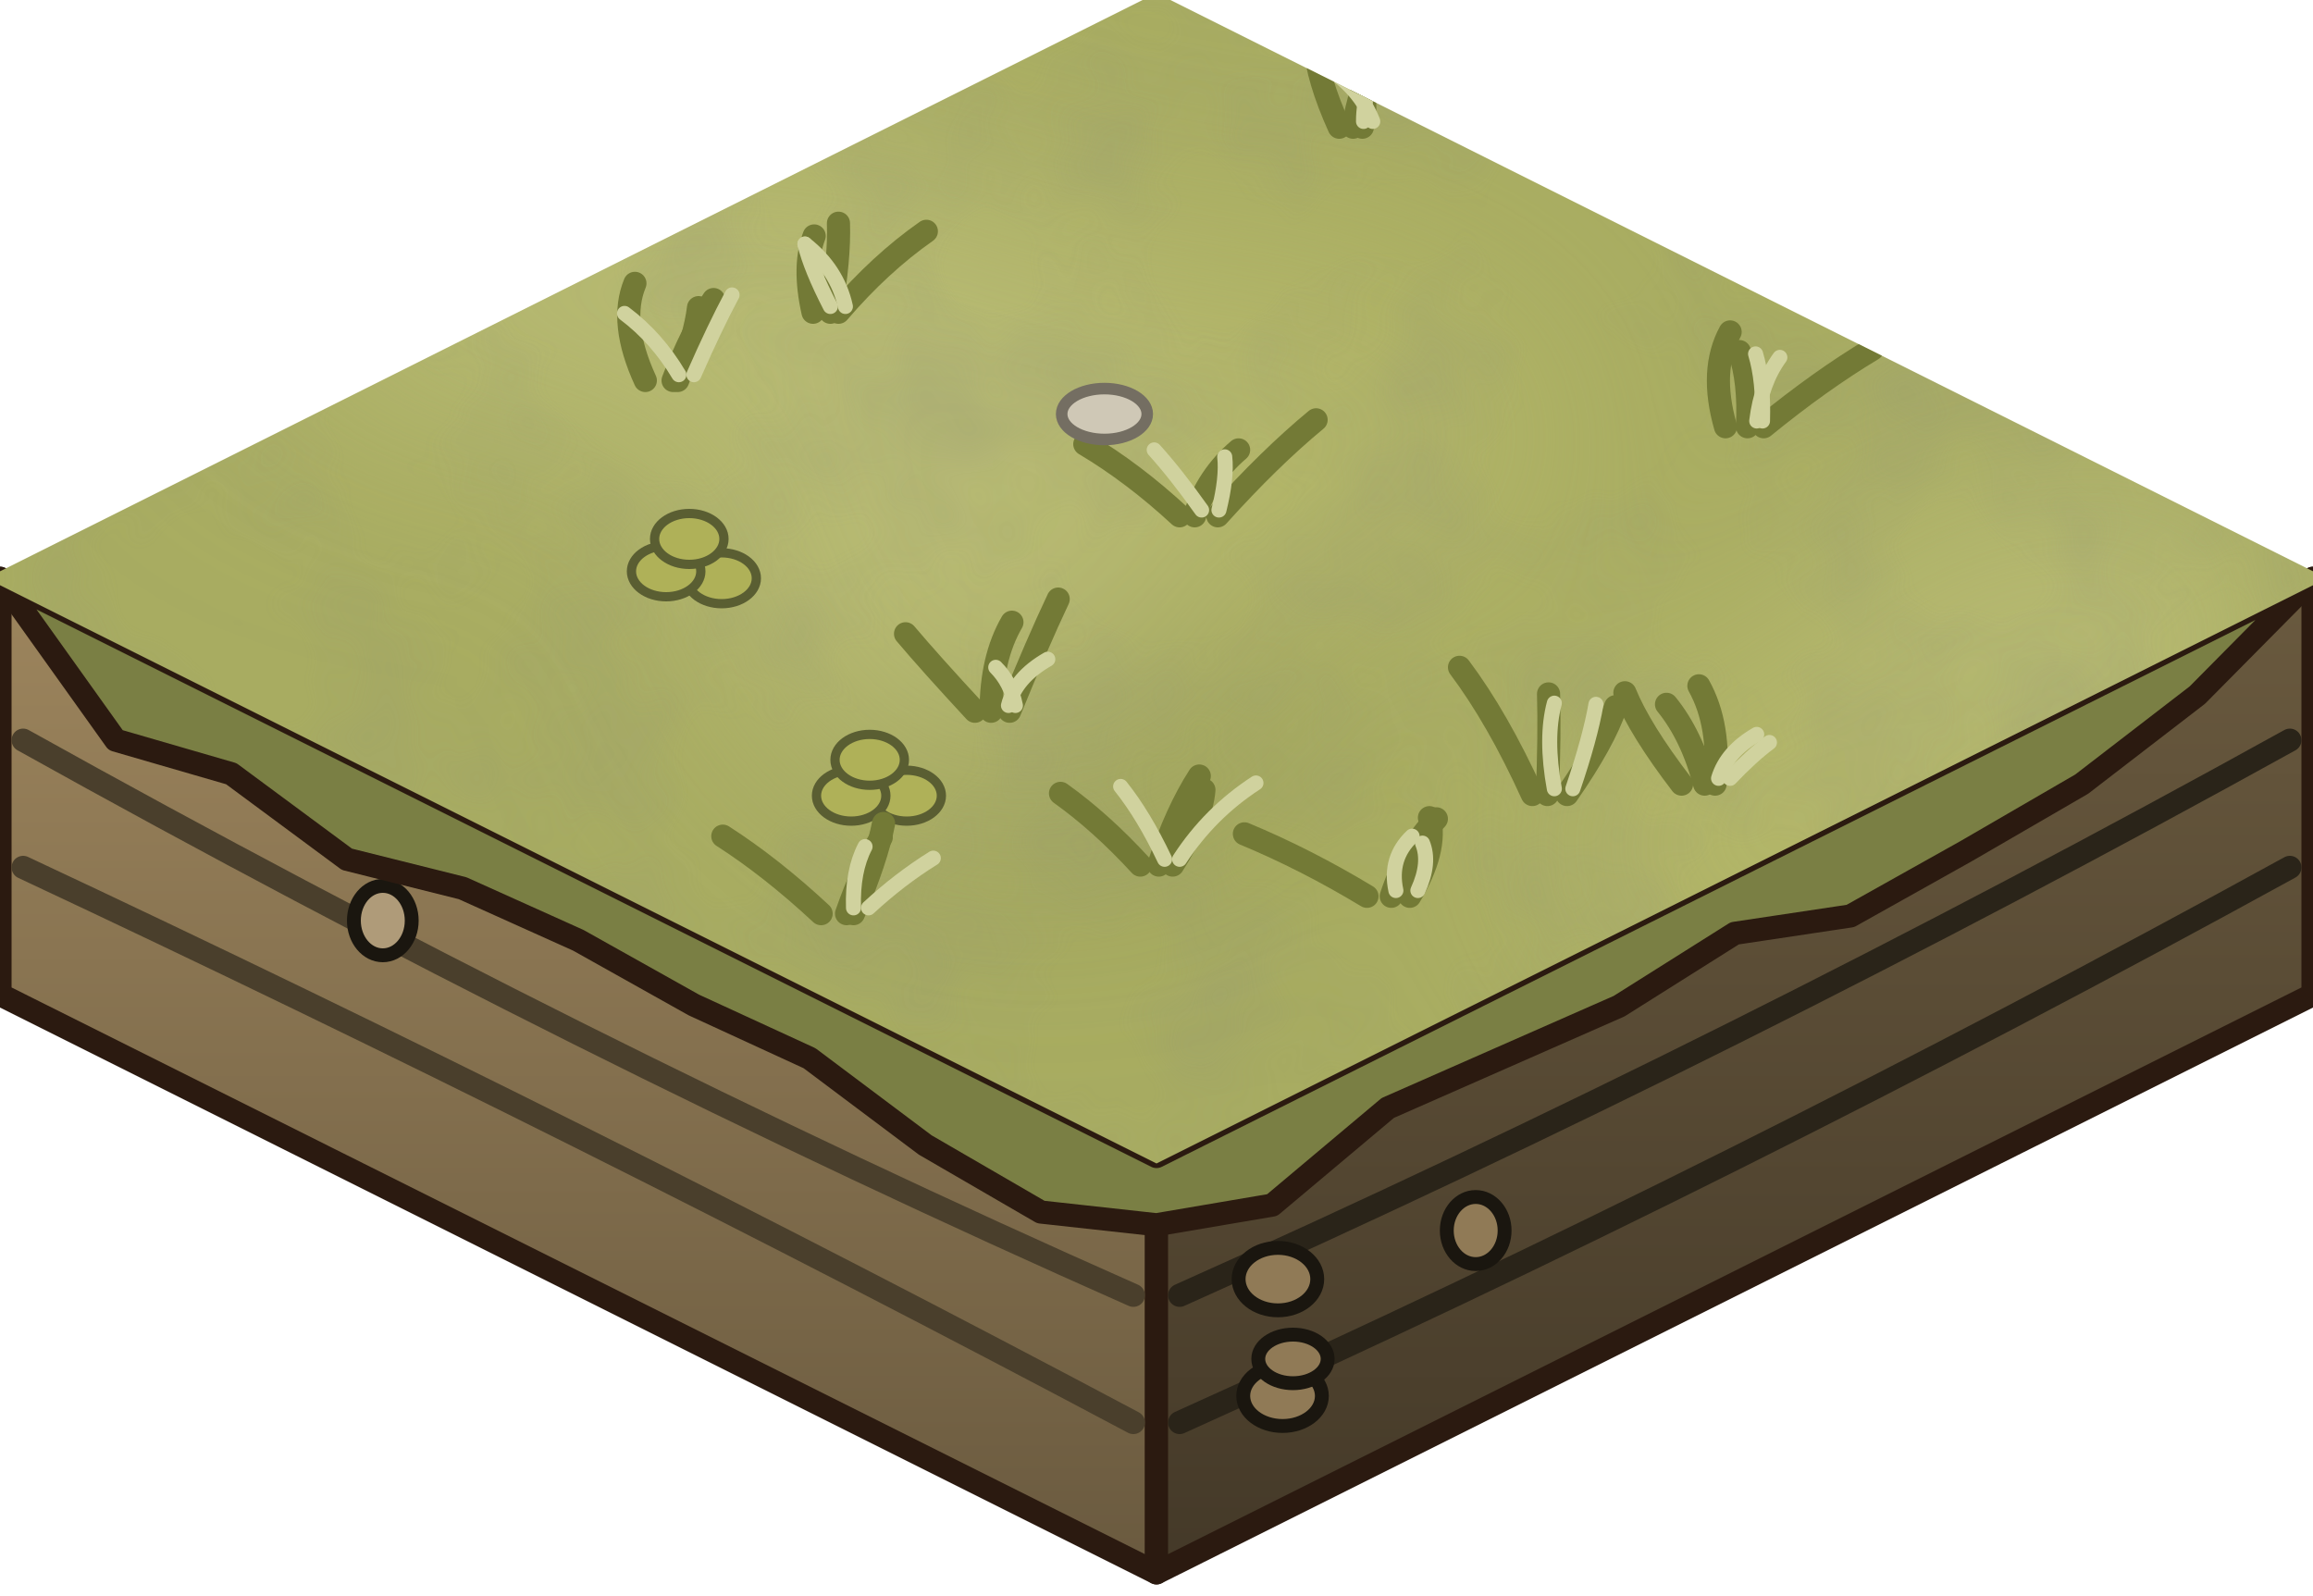
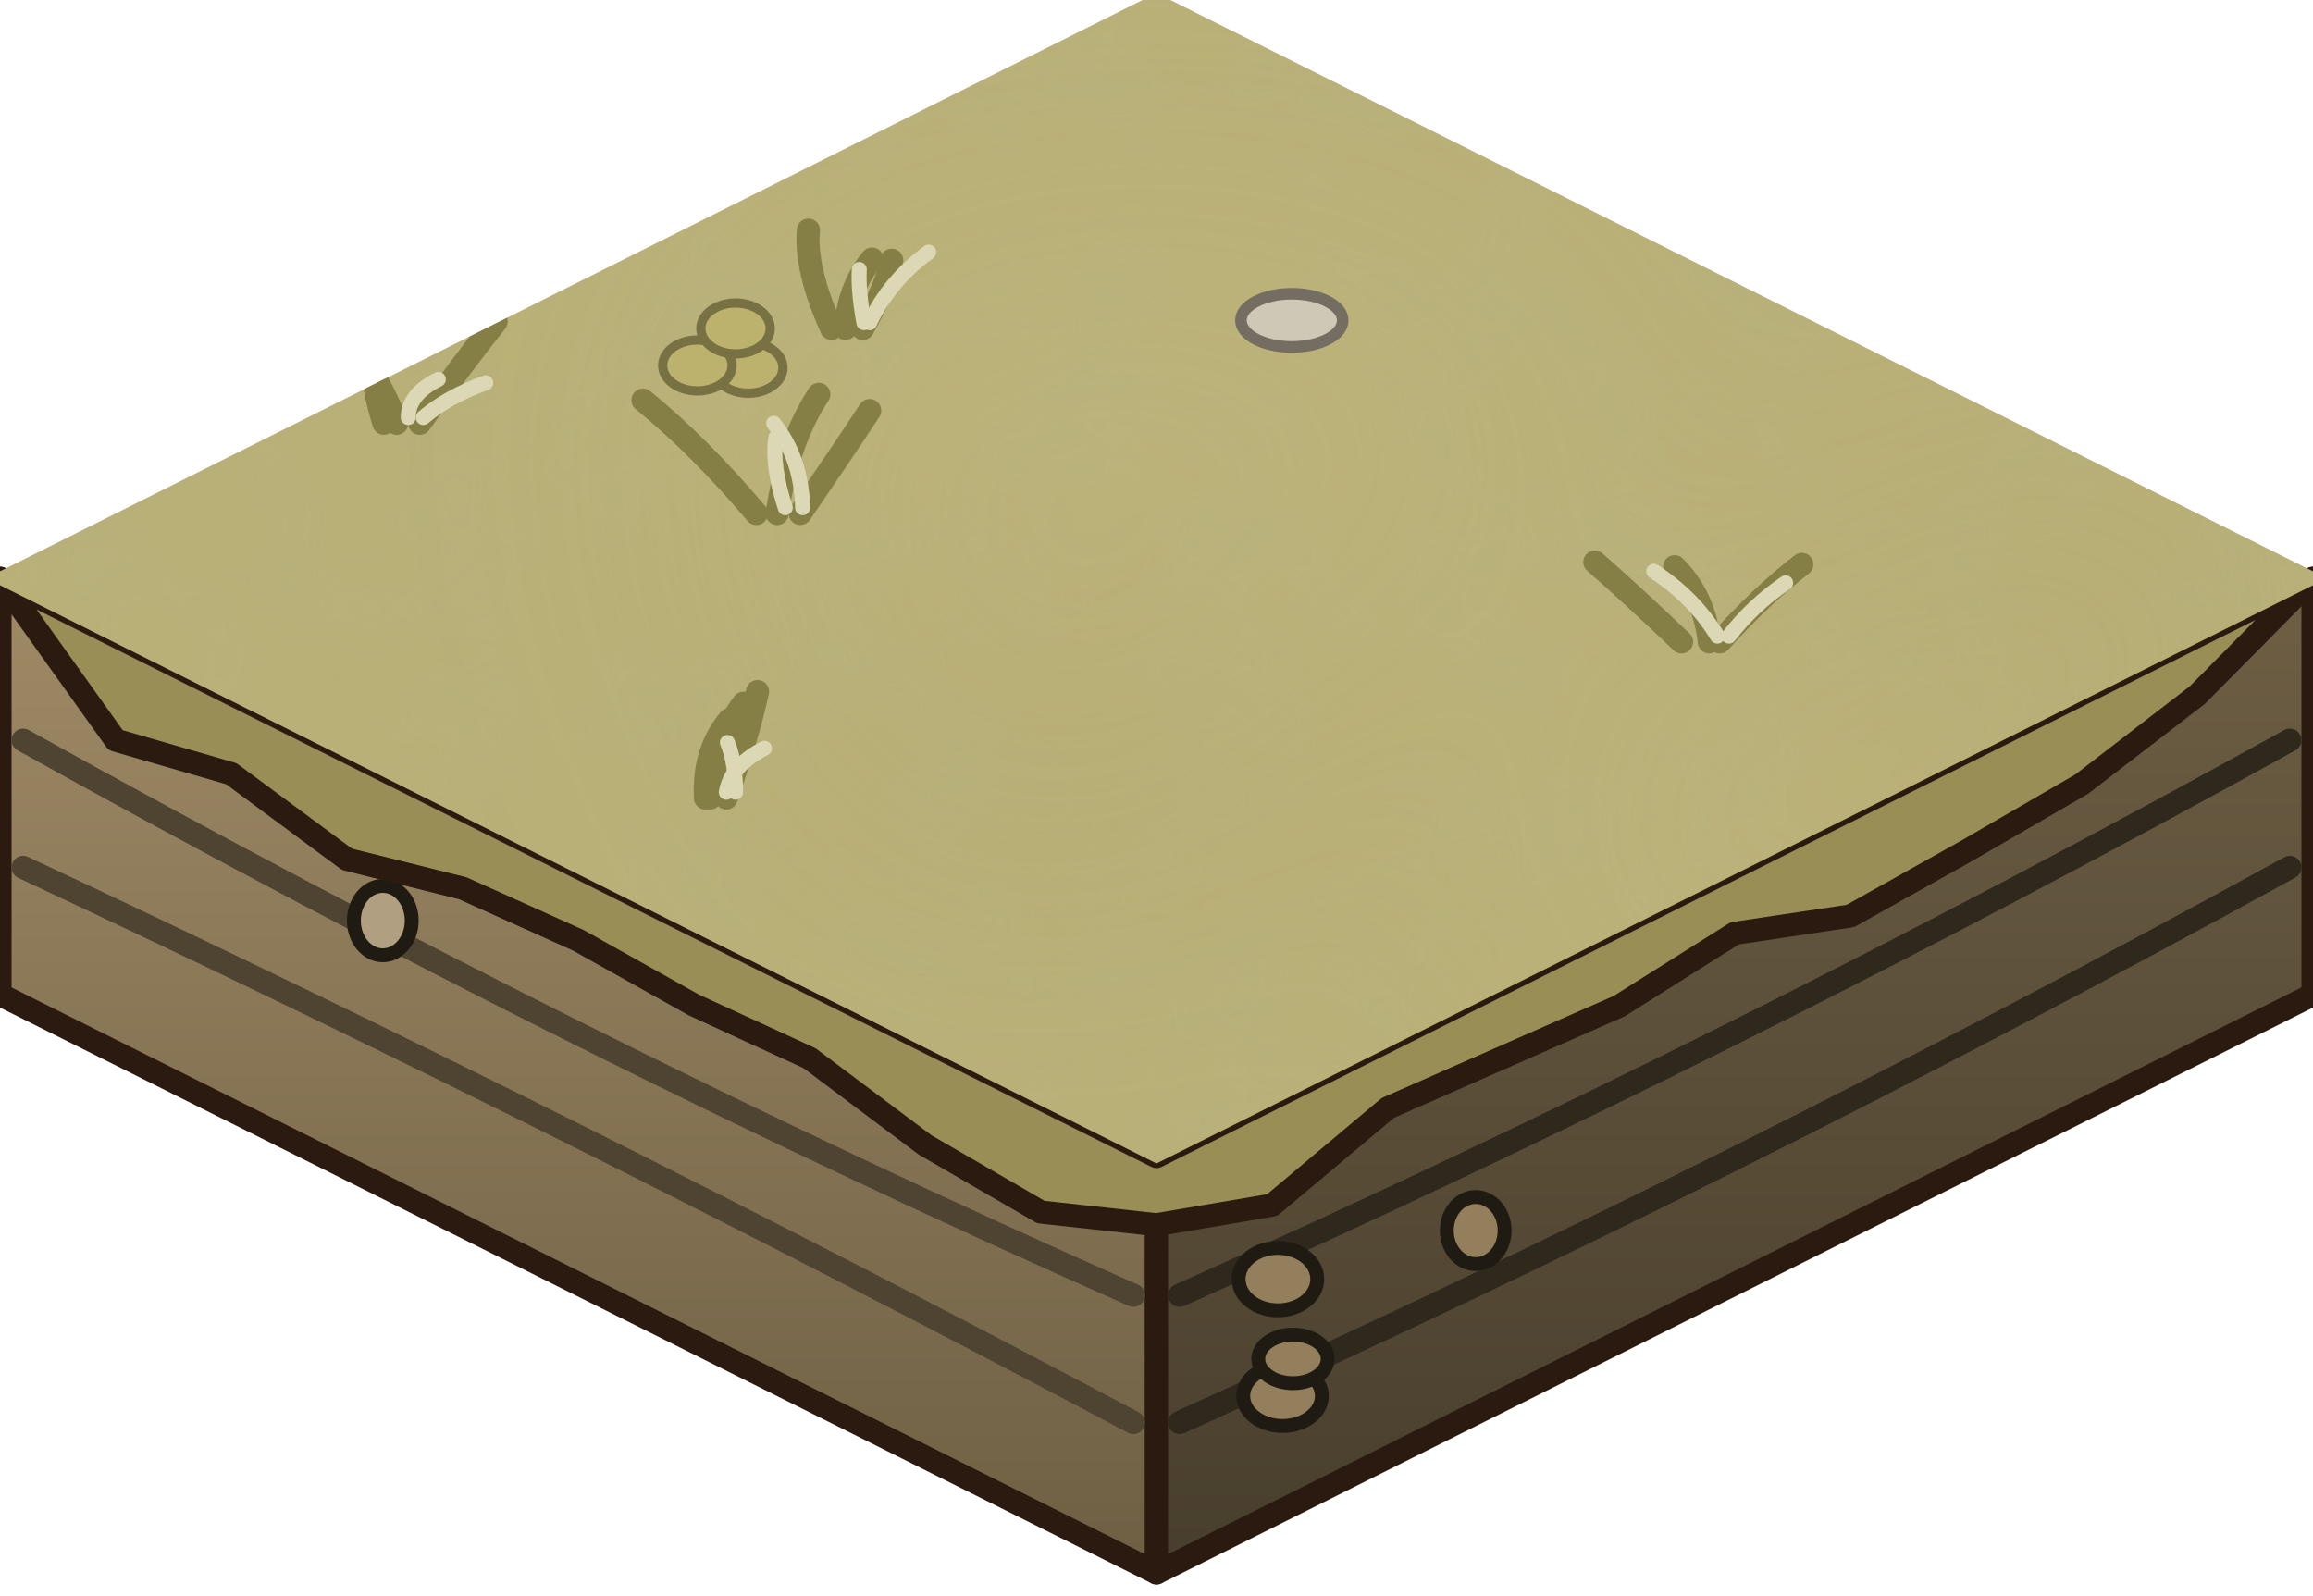
<svg xmlns="http://www.w3.org/2000/svg" width="200" height="138" viewBox="0 0 200 138">
  <defs>
    <linearGradient id="lg1" x1="0" y1="0" x2="0" y2="1">
-       <stop offset="0" stop-color="#9d855d" />
-       <stop offset="1" stop-color="#6a5a3f" />
+       <stop offset="0" stop-color="#9f8a65" />
+       <stop offset="1" stop-color="#6e5f44" />
    </linearGradient>
    <linearGradient id="lg2" x1="0" y1="0" x2="0" y2="1">
-       <stop offset="0" stop-color="#6a5a3f" />
-       <stop offset="1" stop-color="#443928" />
+       <stop offset="0" stop-color="#6e5f44" />
+       <stop offset="1" stop-color="#483e2d" />
    </linearGradient>
    <clipPath id="cp3">
      <path d="M-1.2 50 L100 -0.6 L201.2 50 L100 100.6 Z" />
    </clipPath>
    <filter id="bl4" x="-50%" y="-50%" width="200%" height="200%">
-       <feGaussianBlur stdDeviation="10" />
+       <feGaussianBlur stdDeviation="14" />
    </filter>
    <filter id="nz5" x="0" y="0" width="100%" height="100%">
-       <feTurbulence type="fractalNoise" baseFrequency="0.07" numOctaves="3" seed="80" result="t" />
-       <feColorMatrix in="t" type="matrix" values="0 0 0 0 0.306 0 0 0 0 0.318 0 0 0 0 0.169 0 0 0 0.640 -0.256" result="n" />
+       <feTurbulence type="fractalNoise" baseFrequency="0.09" numOctaves="2" seed="80" result="t" />
+       <feColorMatrix in="t" type="matrix" values="0 0 0 0 0.471 0 0 0 0 0.443 0 0 0 0 0.263 0 0 0 0.400 -0.160" result="n" />
      <feComposite in="n" in2="SourceAlpha" operator="in" />
    </filter>
    <clipPath id="cp6">
      <path d="M-1.2 50 L100 -0.6 L201.2 50 L100 100.6 Z" />
    </clipPath>
  </defs>
  <path d="M0 50 L100 100 L100 136 L0 86 Z" fill="url(#lg1)" stroke="#2b1a10" stroke-width="2" stroke-linejoin="round" stroke-linecap="round" />
  <path d="M100 100 L200 50 L200 86 L100 136 Z" fill="url(#lg2)" stroke="#2b1a10" stroke-width="2" stroke-linejoin="round" stroke-linecap="round" />
-   <path d="M2 64 Q50.0 90.751 98 112" fill="none" stroke="#4a3f2c" stroke-width="2" stroke-linejoin="round" stroke-linecap="round" />
-   <path d="M102 112 Q150.0 90.551 198 64" fill="none" stroke="#2a2419" stroke-width="2" stroke-linejoin="round" stroke-linecap="round" />
-   <path d="M2 75 Q50.0 97.5 98 123" fill="none" stroke="#4a3f2c" stroke-width="2" stroke-linejoin="round" stroke-linecap="round" />
-   <path d="M102 123 Q150.0 101.359 198 75" fill="none" stroke="#2a2419" stroke-width="2" stroke-linejoin="round" stroke-linecap="round" />
-   <ellipse cx="110.9" cy="120.7" rx="3.4" ry="2.6" fill="#907a56" stroke="#1a160f" stroke-width="1.2" />
-   <ellipse cx="33.1" cy="79.6" rx="2.5" ry="3" fill="#af9b79" stroke="#1a160f" stroke-width="1.2" />
-   <ellipse cx="127.6" cy="106.4" rx="2.5" ry="2.9" fill="#907a56" stroke="#1a160f" stroke-width="1.2" />
-   <ellipse cx="110.5" cy="110.6" rx="3.4" ry="2.7" fill="#907a56" stroke="#1a160f" stroke-width="1.2" />
-   <ellipse cx="111.8" cy="117.5" rx="3" ry="2.1" fill="#907a56" stroke="#1a160f" stroke-width="1.2" />
-   <path d="M0 50 L100 100 L200 50 L200 50 L190 60.1 L180 67.8 L170 73.6 L160 79.2 L150 80.7 L140 87 L130 91.4 L120 95.8 L110 104.2 L100 105.9 L90 104.8 L80 99 L70 91.5 L60 86.9 L50 81.3 L40 76.8 L30 74.3 L20 66.9 L10 64 L0 50 Z" fill="#7a7f44" stroke="#2b1a10" stroke-width="2" stroke-linejoin="round" stroke-linecap="round" />
-   <path d="M-1.2 50 L100 -0.6 L201.2 50 L100 100.6 Z" fill="#a8ac61" />
+   <path d="M2 64 Q50.0 90.751 98 112" fill="none" stroke="#4e4431" stroke-width="2" stroke-linejoin="round" stroke-linecap="round" />
+   <path d="M102 112 Q150.0 90.551 198 64" fill="none" stroke="#2f281d" stroke-width="2" stroke-linejoin="round" stroke-linecap="round" />
+   <path d="M2 75 Q50.0 97.5 98 123" fill="none" stroke="#4e4431" stroke-width="2" stroke-linejoin="round" stroke-linecap="round" />
+   <path d="M102 123 Q150.0 101.359 198 75" fill="none" stroke="#2f281d" stroke-width="2" stroke-linejoin="round" stroke-linecap="round" />
+   <ellipse cx="110.9" cy="120.7" rx="3.4" ry="2.6" fill="#937f5c" stroke="#1f1b13" stroke-width="1.2" />
+   <ellipse cx="33.1" cy="79.6" rx="2.5" ry="3" fill="#b09f81" stroke="#1f1b13" stroke-width="1.2" />
+   <ellipse cx="127.6" cy="106.4" rx="2.5" ry="2.9" fill="#937f5c" stroke="#1f1b13" stroke-width="1.2" />
+   <ellipse cx="110.5" cy="110.6" rx="3.4" ry="2.7" fill="#937f5c" stroke="#1f1b13" stroke-width="1.2" />
+   <ellipse cx="111.8" cy="117.5" rx="3" ry="2.1" fill="#937f5c" stroke="#1f1b13" stroke-width="1.2" />
+   <path d="M0 50 L100 100 L200 50 L200 50 L190 60.1 L180 67.8 L170 73.6 L160 79.2 L150 80.7 L140 87 L130 91.4 L120 95.8 L110 104.2 L100 105.9 L90 104.8 L80 99 L70 91.5 L60 86.9 L50 81.3 L40 76.8 L30 74.3 L20 66.9 L10 64 L0 50 Z" fill="#998f56" stroke="#2b1a10" stroke-width="2" stroke-linejoin="round" stroke-linecap="round" />
+   <path d="M-1.2 50 L100 -0.6 L201.2 50 L100 100.6 Z" fill="#b9b077" />
  <g clip-path="url(#cp3)">
-     <g filter="url(#bl4)" opacity="0.65">
-       <ellipse cx="152.5" cy="73.3" rx="19.8" ry="15.5" fill="#b9bb6d" />
-       <ellipse cx="90.1" cy="61.8" rx="21" ry="11.1" fill="#878d4b" />
-       <ellipse cx="99.3" cy="37.4" rx="36.9" ry="16.3" fill="#b9bb6d" />
-       <ellipse cx="181.9" cy="55.1" rx="25.8" ry="12.9" fill="#c1c37e" />
-       <ellipse cx="58" cy="24.7" rx="35.8" ry="12.4" fill="#c1c37e" />
-       <ellipse cx="74.1" cy="28.4" rx="26.5" ry="11.7" fill="#c1c37e" />
-       <ellipse cx="81.7" cy="50.3" rx="20.3" ry="15" fill="#c1c37e" />
+     <g filter="url(#bl4)" opacity="0.25">
+       <ellipse cx="152.5" cy="73.3" rx="19.8" ry="15.5" fill="#c6bd83" />
+       <ellipse cx="90.1" cy="61.8" rx="21" ry="11.1" fill="#aca36b" />
+       <ellipse cx="99.3" cy="37.4" rx="36.9" ry="16.3" fill="#c6bd83" />
+       <ellipse cx="181.9" cy="55.1" rx="25.8" ry="12.9" fill="#aca36b" />
    </g>
  </g>
  <path d="M-1.2 50 L100 -0.6 L201.2 50 L100 100.6 Z" fill="#000" filter="url(#nz5)" />
  <g clip-path="url(#cp6)">
-     <ellipse cx="170.2" cy="73.7" rx="3" ry="2.2" fill="#afb158" stroke="#5a5e32" stroke-width="0.8" />
-     <ellipse cx="164.5" cy="73.1" rx="3" ry="2.2" fill="#afb158" stroke="#5a5e32" stroke-width="0.8" />
-     <ellipse cx="166.3" cy="71.1" rx="3" ry="2.2" fill="#afb158" stroke="#5a5e32" stroke-width="0.8" />
-     <ellipse cx="62.4" cy="50" rx="3" ry="2.2" fill="#afb158" stroke="#5a5e32" stroke-width="0.8" />
-     <ellipse cx="57.6" cy="49.4" rx="3" ry="2.2" fill="#afb158" stroke="#5a5e32" stroke-width="0.8" />
-     <ellipse cx="59.6" cy="46.6" rx="3" ry="2.2" fill="#afb158" stroke="#5a5e32" stroke-width="0.8" />
-     <ellipse cx="166.7" cy="25" rx="3" ry="2.2" fill="#afb158" stroke="#5a5e32" stroke-width="0.8" />
-     <ellipse cx="160.9" cy="25.7" rx="3" ry="2.2" fill="#afb158" stroke="#5a5e32" stroke-width="0.8" />
-     <ellipse cx="164.7" cy="23" rx="3" ry="2.2" fill="#afb158" stroke="#5a5e32" stroke-width="0.8" />
-     <ellipse cx="78.4" cy="68.8" rx="3" ry="2.2" fill="#afb158" stroke="#5a5e32" stroke-width="0.8" />
-     <ellipse cx="73.6" cy="68.8" rx="3" ry="2.2" fill="#afb158" stroke="#5a5e32" stroke-width="0.8" />
-     <ellipse cx="75.2" cy="65.7" rx="3" ry="2.2" fill="#afb158" stroke="#5a5e32" stroke-width="0.8" />
-     <path d="M132.5 68.7 Q129.5 62.1 126.2 57.7" fill="none" stroke="#737a36" stroke-width="2" stroke-linecap="round" />
-     <path d="M133.8 68.7 Q134 63.5 133.9 60" fill="none" stroke="#737a36" stroke-width="2" stroke-linecap="round" />
-     <path d="M135.5 68.7 Q138.7 64.1 139.7 61.1" fill="none" stroke="#737a36" stroke-width="2" stroke-linecap="round" />
-     <path d="M134.4 68.2 Q133.6 63.8 134.4 60.8" fill="none" stroke="#d0d29e" stroke-width="1.3" stroke-linecap="round" />
-     <path d="M136 68.2 Q137.5 63.8 138 60.9" fill="none" stroke="#d0d29e" stroke-width="1.3" stroke-linecap="round" />
-     <path d="M118.2 77.5 Q112.9 74.3 107.6 72.1" fill="none" stroke="#737a36" stroke-width="2" stroke-linecap="round" />
-     <path d="M120.3 77.5 Q121.6 73.5 124.2 70.8" fill="none" stroke="#737a36" stroke-width="2" stroke-linecap="round" />
-     <path d="M121.9 77.5 Q124.3 73.5 123.6 70.7" fill="none" stroke="#737a36" stroke-width="2" stroke-linecap="round" />
-     <path d="M120.7 77 Q120.1 74.2 122.1 72.3" fill="none" stroke="#d0d29e" stroke-width="1.3" stroke-linecap="round" />
-     <path d="M122.6 77 Q123.7 74.6 123 72.9" fill="none" stroke="#d0d29e" stroke-width="1.3" stroke-linecap="round" />
-     <path d="M71 79 Q66.7 75 62.5 72.3" fill="none" stroke="#737a36" stroke-width="2" stroke-linecap="round" />
-     <path d="M73.2 79 Q74.6 75 76.2 72.4" fill="none" stroke="#737a36" stroke-width="2" stroke-linecap="round" />
-     <path d="M73.8 79 Q75.8 74.3 76.4 71.2" fill="none" stroke="#737a36" stroke-width="2" stroke-linecap="round" />
-     <path d="M73.8 78.5 Q73.7 75.3 74.8 73.2" fill="none" stroke="#d0d29e" stroke-width="1.3" stroke-linecap="round" />
-     <path d="M75.1 78.5 Q77.8 76 80.7 74.2" fill="none" stroke="#d0d29e" stroke-width="1.3" stroke-linecap="round" />
-     <path d="M70.3 27 Q69.4 23 70.4 20.4" fill="none" stroke="#737a36" stroke-width="2" stroke-linecap="round" />
-     <path d="M71.8 27 Q72.6 22.4 72.5 19.3" fill="none" stroke="#737a36" stroke-width="2" stroke-linecap="round" />
-     <path d="M72.5 27 Q76.1 22.8 80.1 20" fill="none" stroke="#737a36" stroke-width="2" stroke-linecap="round" />
-     <path d="M71.8 26.5 Q70.1 23.2 69.6 21.1" fill="none" stroke="#d0d29e" stroke-width="1.3" stroke-linecap="round" />
-     <path d="M73.1 26.5 Q72.4 23.3 69.6 21.1" fill="none" stroke="#d0d29e" stroke-width="1.3" stroke-linecap="round" />
-     <path d="M55.8 32.9 Q53.5 27.9 54.9 24.5" fill="none" stroke="#737a36" stroke-width="2" stroke-linecap="round" />
-     <path d="M58.2 32.9 Q59.8 28.7 61.7 25.9" fill="none" stroke="#737a36" stroke-width="2" stroke-linecap="round" />
-     <path d="M58.6 32.9 Q60.1 29.1 60.4 26.6" fill="none" stroke="#737a36" stroke-width="2" stroke-linecap="round" />
-     <path d="M58.7 32.4 Q56.8 29.2 54 27.1" fill="none" stroke="#d0d29e" stroke-width="1.3" stroke-linecap="round" />
-     <path d="M60 32.4 Q61.8 28.3 63.3 25.5" fill="none" stroke="#d0d29e" stroke-width="1.3" stroke-linecap="round" />
-     <path d="M115.8 11 Q113.9 6.8 113.7 3.9" fill="none" stroke="#737a36" stroke-width="2" stroke-linecap="round" />
-     <path d="M117 11 Q117.6 7.6 118.8 5.3" fill="none" stroke="#737a36" stroke-width="2" stroke-linecap="round" />
-     <path d="M117.8 11 Q118.5 8.1 116.9 6.1" fill="none" stroke="#737a36" stroke-width="2" stroke-linecap="round" />
-     <path d="M117.9 10.5 Q117.9 7.4 119.8 5.3" fill="none" stroke="#d0d29e" stroke-width="1.3" stroke-linecap="round" />
-     <path d="M118.7 10.5 Q117.6 7.6 114.5 5.7" fill="none" stroke="#d0d29e" stroke-width="1.3" stroke-linecap="round" />
-     <path d="M102 44.6 Q98 40.9 93.8 38.4" fill="none" stroke="#737a36" stroke-width="2" stroke-linecap="round" />
-     <path d="M103.3 44.6 Q104.4 41.2 107.1 38.9" fill="none" stroke="#737a36" stroke-width="2" stroke-linecap="round" />
-     <path d="M105.3 44.6 Q109.8 39.6 113.8 36.3" fill="none" stroke="#737a36" stroke-width="2" stroke-linecap="round" />
-     <path d="M103.9 44.1 Q101.7 41 99.8 38.9" fill="none" stroke="#d0d29e" stroke-width="1.3" stroke-linecap="round" />
-     <path d="M105.4 44.1 Q106.1 41.3 105.9 39.5" fill="none" stroke="#d0d29e" stroke-width="1.3" stroke-linecap="round" />
-     <path d="M149.2 36.9 Q147.8 32 149.6 28.7" fill="none" stroke="#737a36" stroke-width="2" stroke-linecap="round" />
-     <path d="M151.1 36.9 Q151.3 33 150.4 30.4" fill="none" stroke="#737a36" stroke-width="2" stroke-linecap="round" />
-     <path d="M152.5 36.9 Q157.4 32.9 161.9 30.2" fill="none" stroke="#737a36" stroke-width="2" stroke-linecap="round" />
-     <path d="M151.9 36.4 Q152.3 33.1 153.9 30.9" fill="none" stroke="#d0d29e" stroke-width="1.3" stroke-linecap="round" />
-     <path d="M152.4 36.4 Q152.5 32.9 151.8 30.6" fill="none" stroke="#d0d29e" stroke-width="1.3" stroke-linecap="round" />
-     <path d="M84.3 61.5 Q80.5 57.4 78.3 54.8" fill="none" stroke="#737a36" stroke-width="2" stroke-linecap="round" />
-     <path d="M85.7 61.5 Q85.7 56.9 87.5 53.8" fill="none" stroke="#737a36" stroke-width="2" stroke-linecap="round" />
-     <path d="M87.3 61.5 Q89.7 55.6 91.5 51.8" fill="none" stroke="#737a36" stroke-width="2" stroke-linecap="round" />
-     <path d="M87.2 61 Q87.8 58.6 90.6 57" fill="none" stroke="#d0d29e" stroke-width="1.3" stroke-linecap="round" />
-     <path d="M87.8 61 Q87.4 59 86.1 57.7" fill="none" stroke="#d0d29e" stroke-width="1.3" stroke-linecap="round" />
-     <path d="M98.6 74.8 Q95.2 71.1 91.7 68.6" fill="none" stroke="#737a36" stroke-width="2" stroke-linecap="round" />
-     <path d="M100.2 74.8 Q101.7 70.2 103.7 67.1" fill="none" stroke="#737a36" stroke-width="2" stroke-linecap="round" />
-     <path d="M101.4 74.8 Q103.9 70.9 104.1 68.3" fill="none" stroke="#737a36" stroke-width="2" stroke-linecap="round" />
-     <path d="M100.7 74.3 Q98.9 70.5 96.9 68" fill="none" stroke="#d0d29e" stroke-width="1.3" stroke-linecap="round" />
-     <path d="M102 74.3 Q104.6 70.3 108.6 67.7" fill="none" stroke="#d0d29e" stroke-width="1.3" stroke-linecap="round" />
-     <path d="M145.4 67.8 Q141.8 63.1 140.5 59.9" fill="none" stroke="#737a36" stroke-width="2" stroke-linecap="round" />
-     <path d="M147.4 67.8 Q146.3 63.6 144.1 60.9" fill="none" stroke="#737a36" stroke-width="2" stroke-linecap="round" />
-     <path d="M148.3 67.8 Q148.8 62.7 146.9 59.3" fill="none" stroke="#737a36" stroke-width="2" stroke-linecap="round" />
-     <path d="M148.6 67.3 Q149.3 65 151.9 63.5" fill="none" stroke="#d0d29e" stroke-width="1.3" stroke-linecap="round" />
-     <path d="M149.6 67.3 Q151.4 65.4 153 64.2" fill="none" stroke="#d0d29e" stroke-width="1.3" stroke-linecap="round" />
+     <ellipse cx="64.7" cy="31.8" rx="3" ry="2.2" fill="#bcb26e" stroke="#787143" stroke-width="0.8" />
+     <ellipse cx="60.3" cy="31.6" rx="3" ry="2.2" fill="#bcb26e" stroke="#787143" stroke-width="0.8" />
+     <ellipse cx="63.6" cy="28.4" rx="3" ry="2.2" fill="#bcb26e" stroke="#787143" stroke-width="0.8" />
+     <path d="M71.9 28.4 Q69.6 23.3 69.9 19.9" fill="none" stroke="#857f45" stroke-width="2" stroke-linecap="round" />
+     <path d="M73.1 28.4 Q73.4 24.8 75.4 22.4" fill="none" stroke="#857f45" stroke-width="2" stroke-linecap="round" />
+     <path d="M74.6 28.4 Q76.6 24.9 77.1 22.5" fill="none" stroke="#857f45" stroke-width="2" stroke-linecap="round" />
+     <path d="M74.7 27.9 Q74.2 25.2 74.3 23.3" fill="none" stroke="#dcd7b4" stroke-width="1.3" stroke-linecap="round" />
+     <path d="M75.2 27.9 Q76.9 24.3 80.3 21.8" fill="none" stroke="#dcd7b4" stroke-width="1.3" stroke-linecap="round" />
+     <path d="M145.4 55.5 Q141.1 51.4 137.9 48.6" fill="none" stroke="#857f45" stroke-width="2" stroke-linecap="round" />
+     <path d="M147.8 55.5 Q147.4 51.6 144.8 49" fill="none" stroke="#857f45" stroke-width="2" stroke-linecap="round" />
+     <path d="M148.7 55.5 Q152.3 51.5 155.8 48.8" fill="none" stroke="#857f45" stroke-width="2" stroke-linecap="round" />
+     <path d="M148.5 55 Q146.5 51.7 143 49.4" fill="none" stroke="#dcd7b4" stroke-width="1.3" stroke-linecap="round" />
+     <path d="M149.5 55 Q151.6 52.3 154.4 50.4" fill="none" stroke="#dcd7b4" stroke-width="1.3" stroke-linecap="round" />
+     <path d="M33.2 36.6 Q31.5 31.2 32.6 27.6" fill="none" stroke="#857f45" stroke-width="2" stroke-linecap="round" />
+     <path d="M34.3 36.6 Q32.6 32.2 30 29.2" fill="none" stroke="#857f45" stroke-width="2" stroke-linecap="round" />
+     <path d="M36.3 36.6 Q40.1 31.3 42.9 27.8" fill="none" stroke="#857f45" stroke-width="2" stroke-linecap="round" />
+     <path d="M35.3 36.1 Q35.3 34.1 37.9 32.8" fill="none" stroke="#dcd7b4" stroke-width="1.3" stroke-linecap="round" />
+     <path d="M36.6 36.1 Q38.7 34.3 42 33.1" fill="none" stroke="#dcd7b4" stroke-width="1.3" stroke-linecap="round" />
+     <path d="M65.4 44.4 Q60.4 38.5 55.6 34.6" fill="none" stroke="#857f45" stroke-width="2" stroke-linecap="round" />
+     <path d="M67.2 44.4 Q68.1 38.2 70.8 34.1" fill="none" stroke="#857f45" stroke-width="2" stroke-linecap="round" />
+     <path d="M69.2 44.4 Q72.9 39 75.2 35.5" fill="none" stroke="#857f45" stroke-width="2" stroke-linecap="round" />
+     <path d="M67.9 43.9 Q66.7 40.2 67.1 37.8" fill="none" stroke="#dcd7b4" stroke-width="1.3" stroke-linecap="round" />
+     <path d="M69.4 43.9 Q69.3 39.6 66.9 36.6" fill="none" stroke="#dcd7b4" stroke-width="1.3" stroke-linecap="round" />
+     <path d="M61 69 Q60.8 64.9 63.1 62.2" fill="none" stroke="#857f45" stroke-width="2" stroke-linecap="round" />
+     <path d="M61.4 69 Q61.8 64.1 64.3 60.8" fill="none" stroke="#857f45" stroke-width="2" stroke-linecap="round" />
+     <path d="M62.8 69 Q64.7 63.5 65.5 59.8" fill="none" stroke="#857f45" stroke-width="2" stroke-linecap="round" />
+     <path d="M62.8 68.5 Q63.2 66.2 66.1 64.7" fill="none" stroke="#dcd7b4" stroke-width="1.3" stroke-linecap="round" />
+     <path d="M63.6 68.5 Q63.6 65.9 62.9 64.2" fill="none" stroke="#dcd7b4" stroke-width="1.3" stroke-linecap="round" />
  </g>
-   <ellipse cx="95.5" cy="35.8" rx="3.7" ry="2.2" fill="#cfc8b6" stroke="#746e62" stroke-width="1" />
+   <ellipse cx="111.7" cy="27.7" rx="4.4" ry="2.3" fill="#cfc8b6" stroke="#746e62" stroke-width="1" />
</svg>
